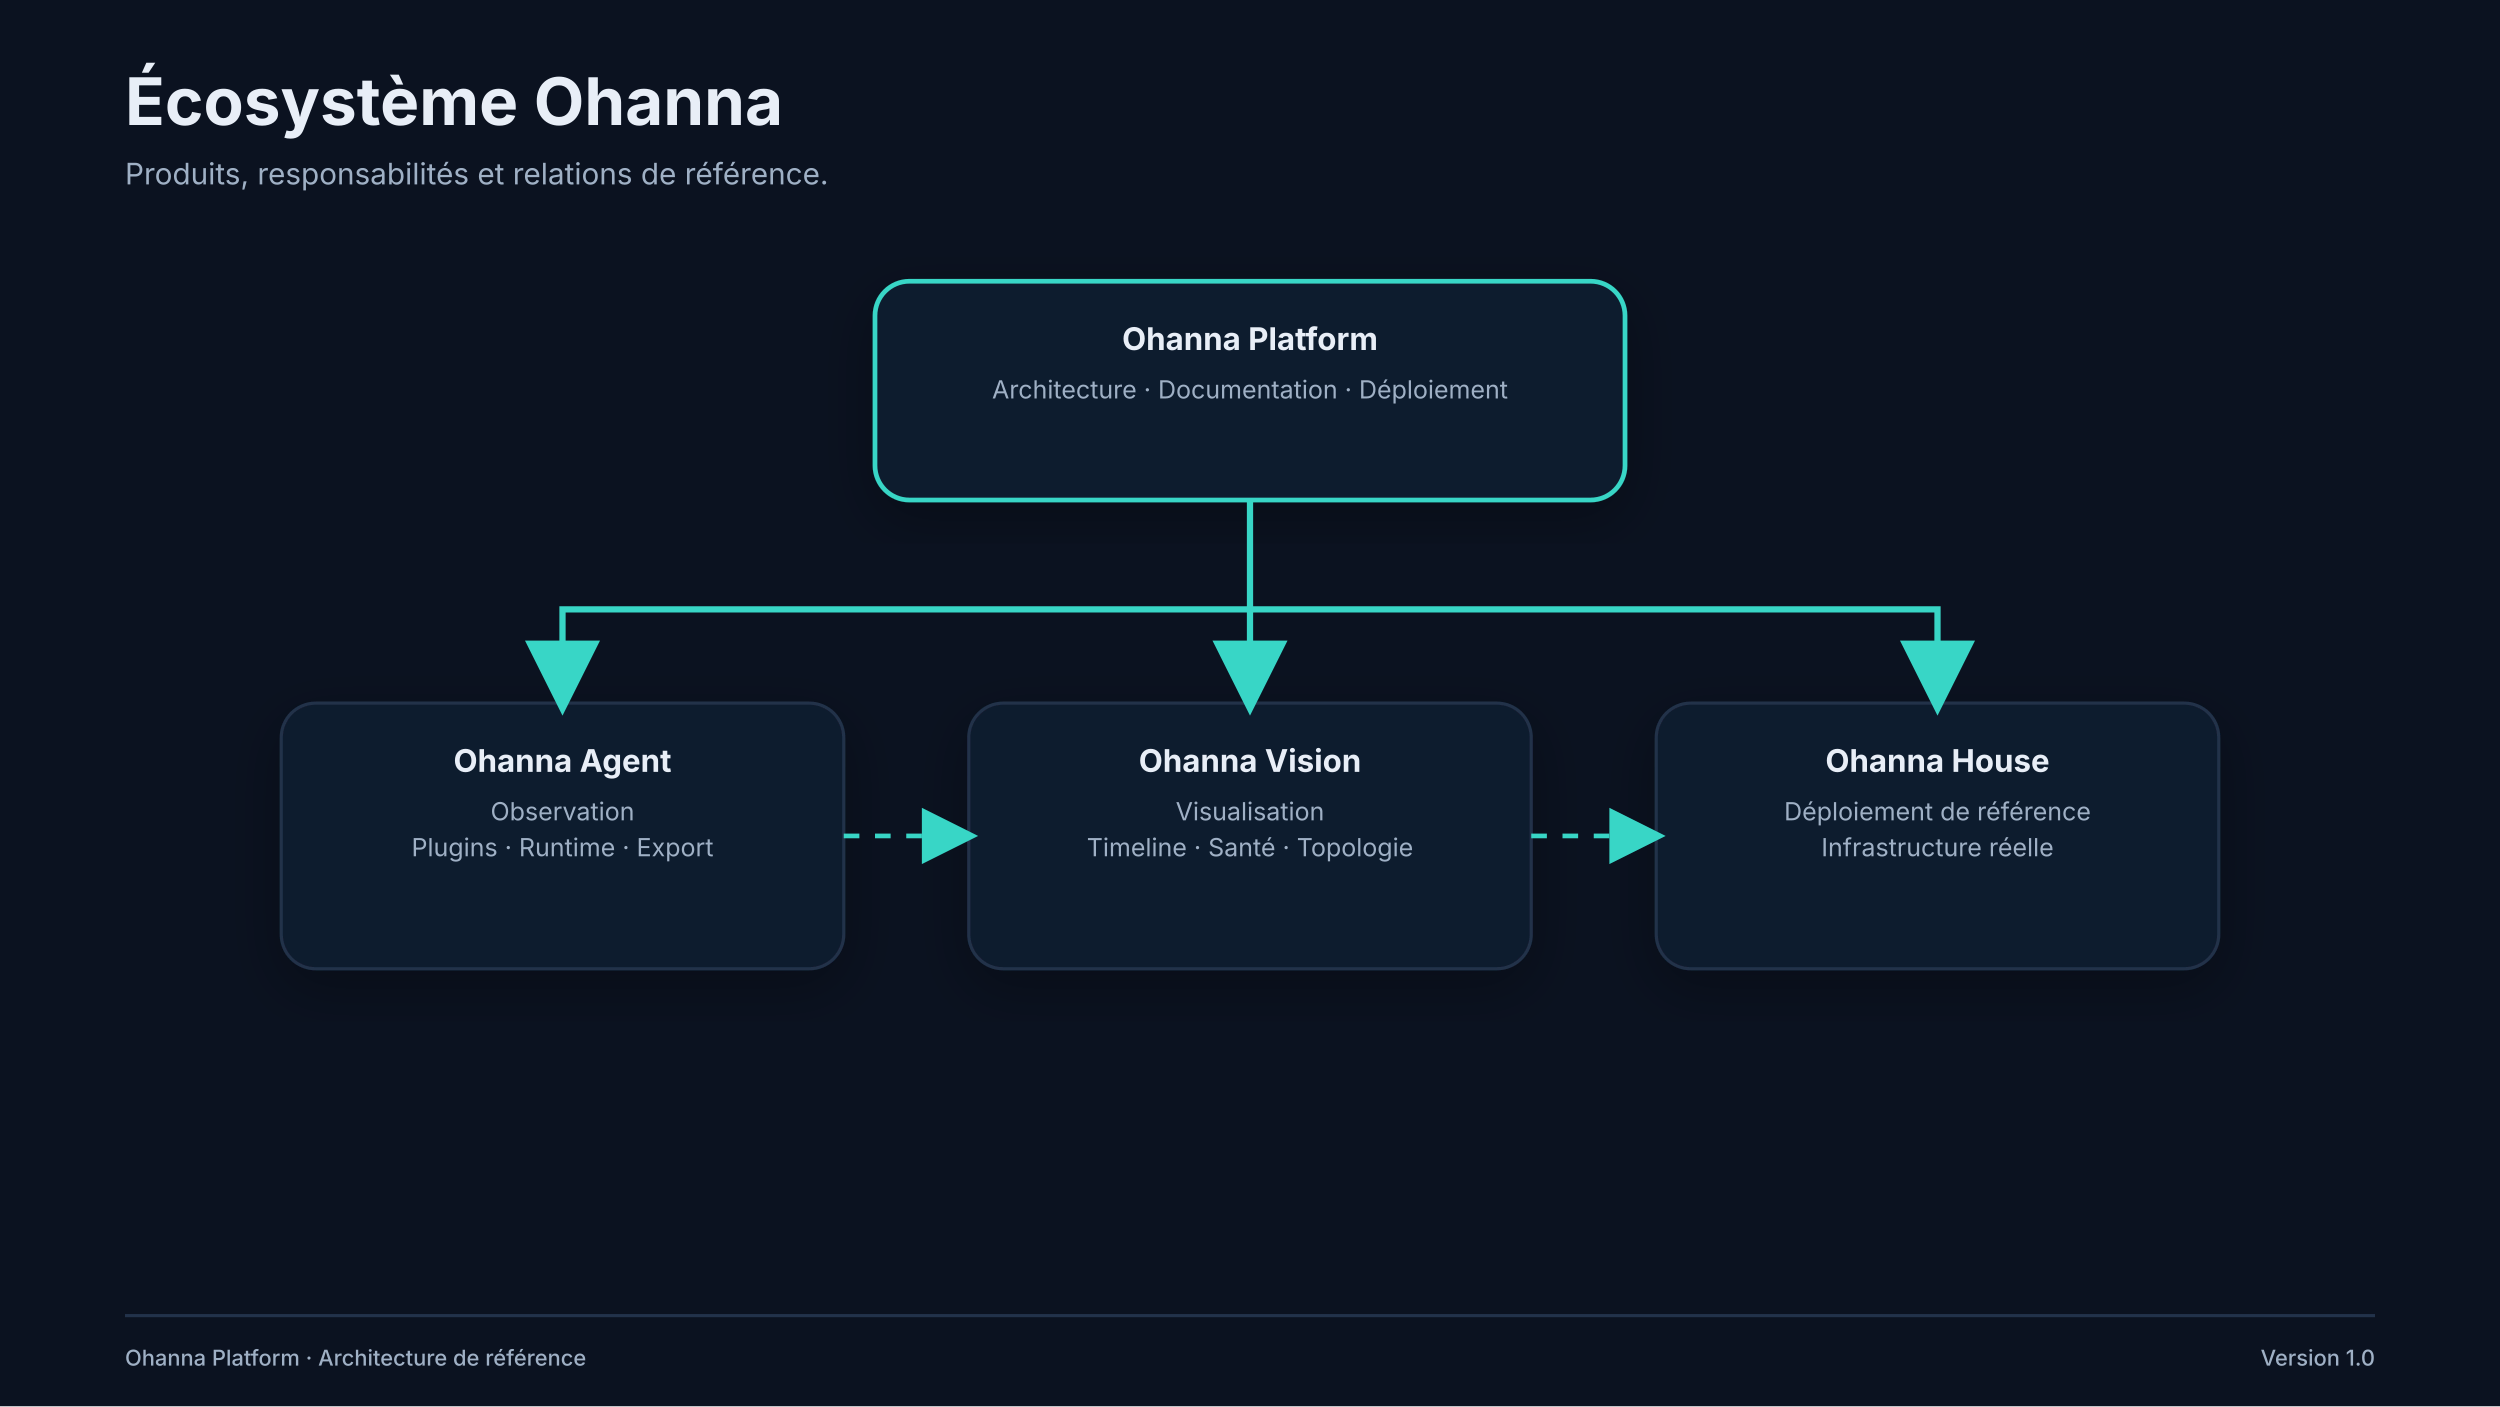
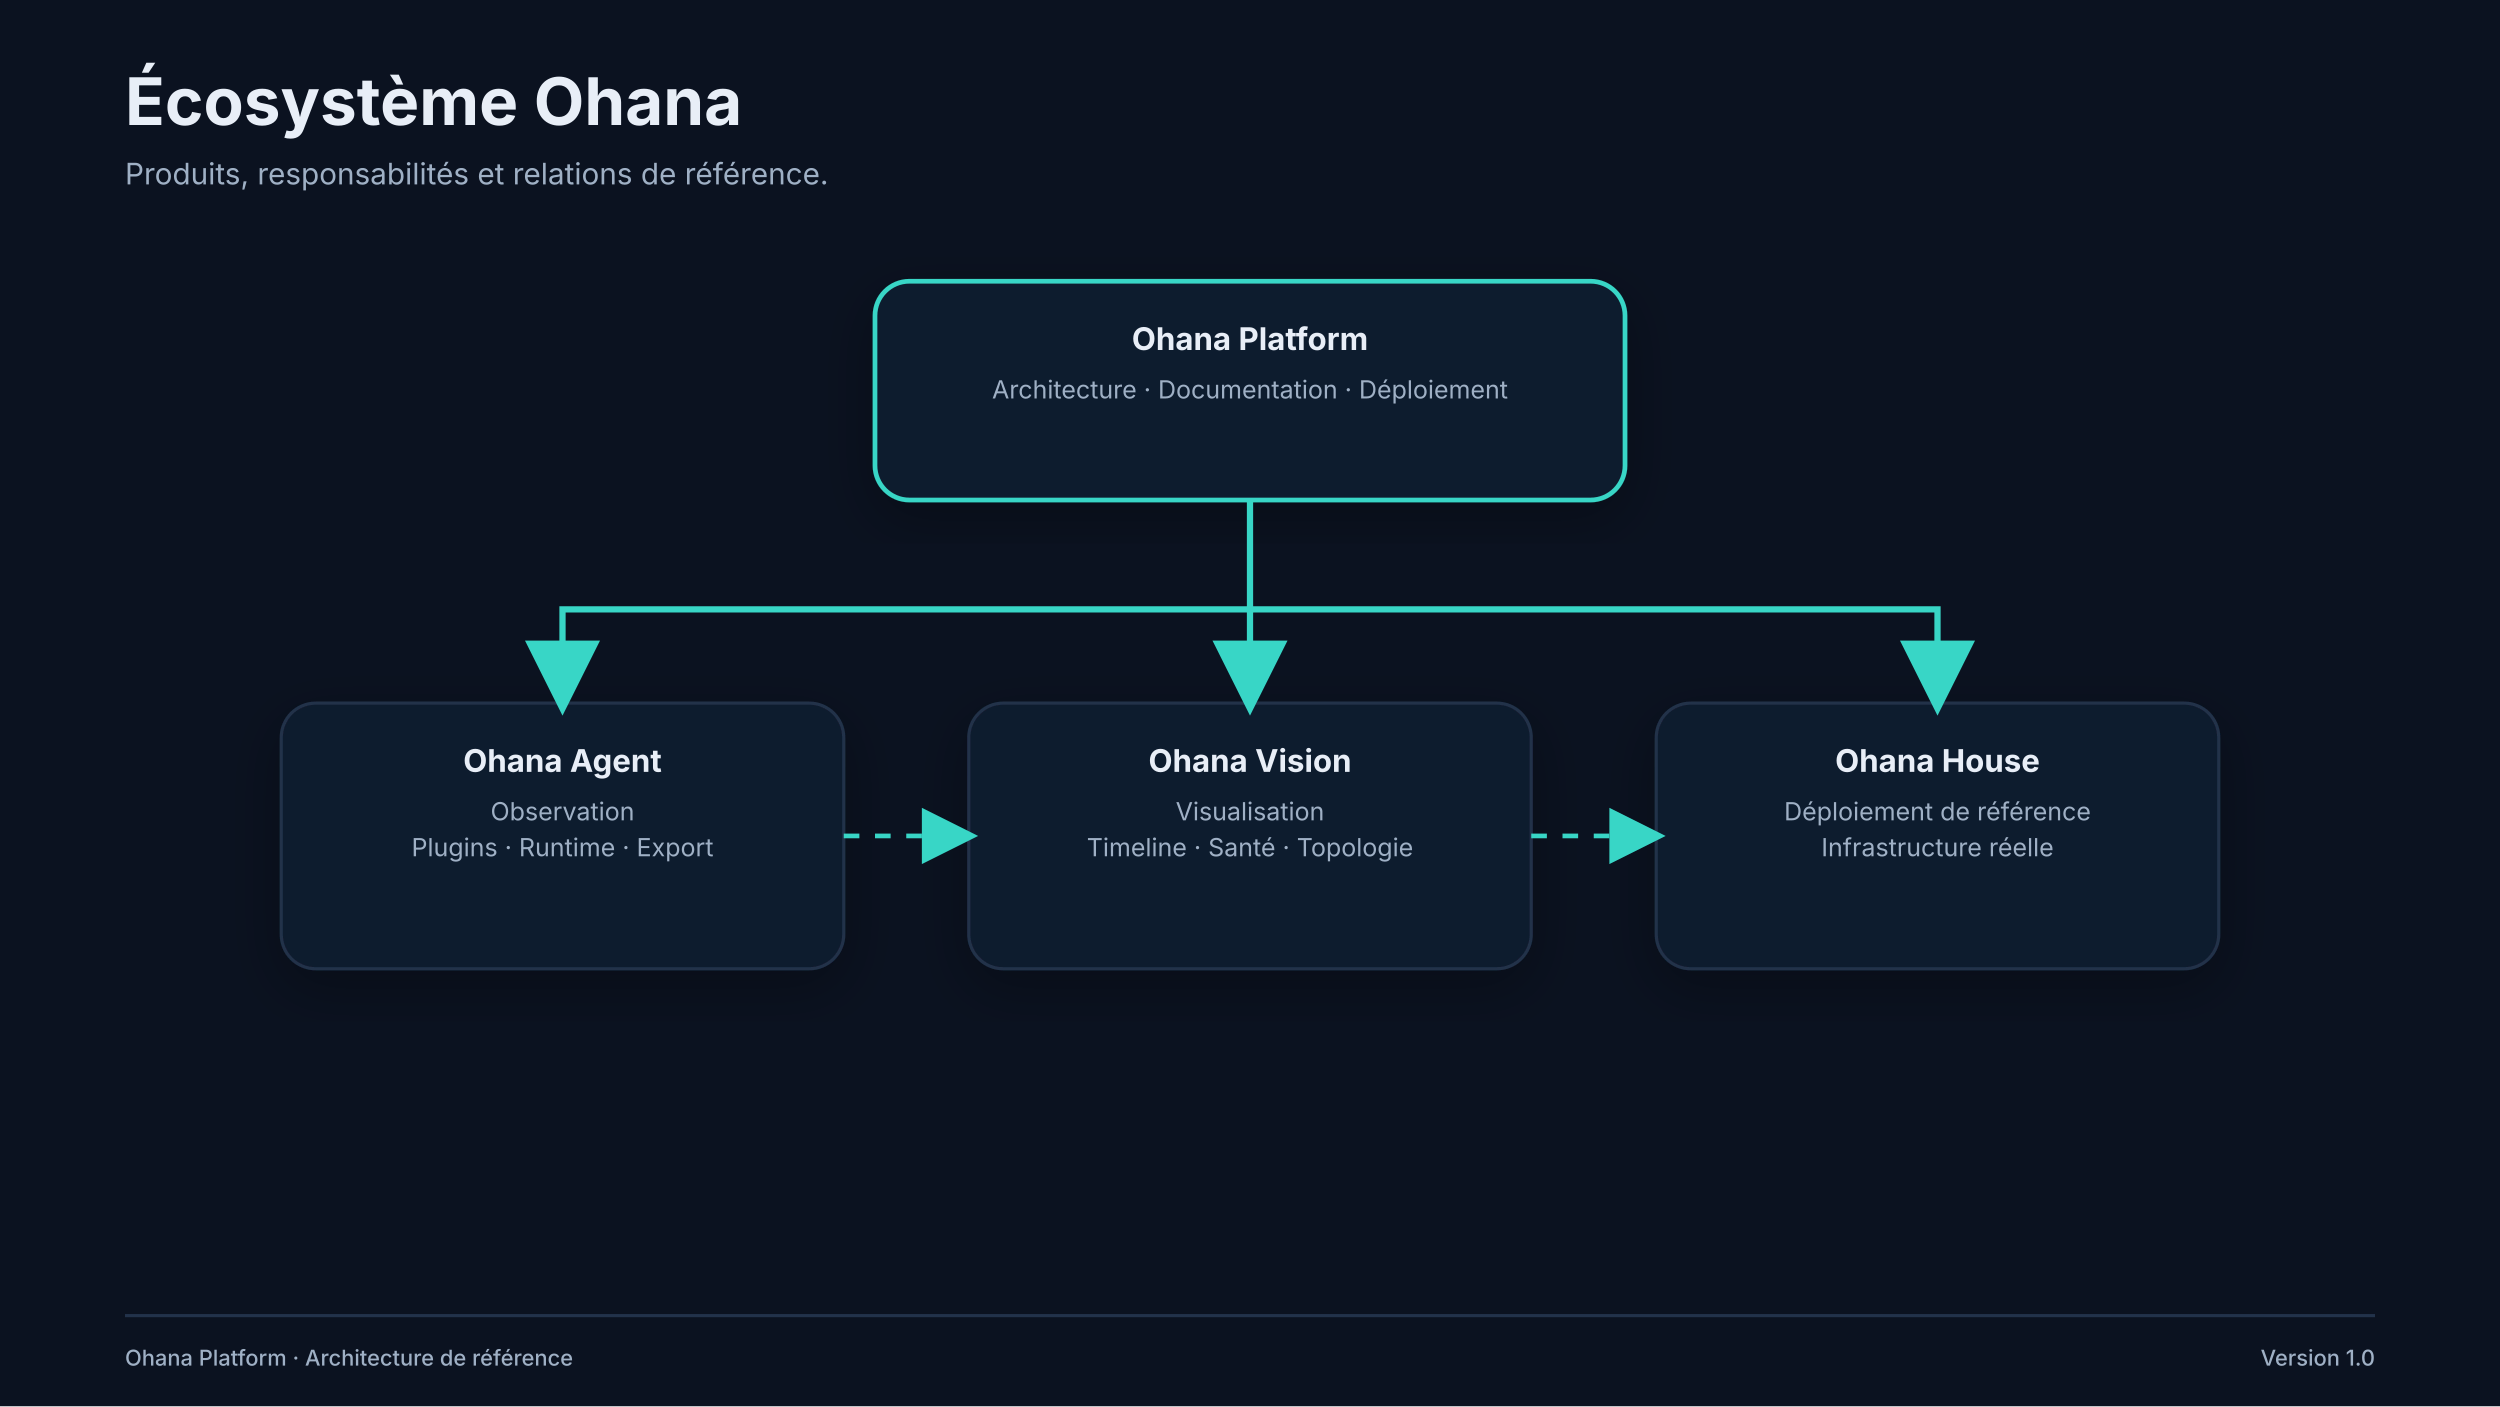
<svg xmlns="http://www.w3.org/2000/svg" width="1600" height="900" viewBox="0 0 1600 900" role="img" aria-labelledby="title desc">
  <defs>
    <filter id="shadow" x="-20%" y="-20%" width="140%" height="140%">
      <feDropShadow dx="0" dy="12" stdDeviation="18" flood-color="#000000" flood-opacity="0.28" />
    </filter>
    <marker id="arrow" markerWidth="12" markerHeight="12" refX="10" refY="6" orient="auto" markerUnits="strokeWidth">
      <path d="M0,0 L12,6 L0,12 Z" fill="#38D6C6" />
    </marker>
    <marker id="arrow-muted" markerWidth="12" markerHeight="12" refX="10" refY="6" orient="auto" markerUnits="strokeWidth">
      <path d="M0,0 L12,6 L0,12 Z" fill="#9FB0C5" />
    </marker>
    <style>
      .title { font: 700 42px Inter, Segoe UI, Arial, sans-serif; fill: #E8EEF7; }
      .subtitle { font: 400 19px Inter, Segoe UI, Arial, sans-serif; fill: #9FB0C5; }
      .section { font: 700 22px Inter, Segoe UI, Arial, sans-serif; fill: #E8EEF7; }
      .label { font: 650 20px Inter, Segoe UI, Arial, sans-serif; fill: #E8EEF7; }
      .small { font: 400 16px Inter, Segoe UI, Arial, sans-serif; fill: #9FB0C5; }
      .tiny { font: 500 14px Inter, Segoe UI, Arial, sans-serif; fill: #9FB0C5; }
      .box { fill: #111B2E; stroke: #22324A; stroke-width: 2; rx: 22; }
      .box2 { fill: #16243A; stroke: #22324A; stroke-width: 2; rx: 18; }
      .accent-box { fill: #111B2E; stroke: #38D6C6; stroke-width: 3; rx: 22; }
      .line { fill: none; stroke: #38D6C6; stroke-width: 4; marker-end: url(#arrow); }
      .line-muted { fill: none; stroke: #9FB0C5; stroke-width: 3; marker-end: url(#arrow-muted); }
      .dash { fill: none; stroke: #38D6C6; stroke-width: 3; stroke-dasharray: 10 10; marker-end: url(#arrow); }
      .node { fill: #38D6C6; }
    </style>
  </defs>
  <rect width="100%" height="100%" fill="#0B1220" />
-   <text x="80" y="80" class="title">Écosystème Ohanna</text>
+   <text x="80" y="80" class="title">Écosystème Ohana</text>
  <text x="80" y="118" class="subtitle">Produits, responsabilités et relations de référence.</text>
  <rect x="560" y="180" width="480" height="140" class="accent-box" filter="url(#shadow)" />
-   <text x="800.0" y="224" text-anchor="middle" class="label">Ohanna Platform</text>
+   <text x="800.0" y="224" text-anchor="middle" class="label">Ohana Platform</text>
  <text x="800.0" y="255" text-anchor="middle" class="small">Architecture · Documentation · Déploiement</text>
  <rect x="180" y="450" width="360" height="170" class="box" filter="url(#shadow)" />
-   <text x="360.0" y="494" text-anchor="middle" class="label">Ohanna Agent</text>
+   <text x="360.0" y="494" text-anchor="middle" class="label">Ohana Agent</text>
  <text x="360.0" y="525" text-anchor="middle" class="small">Observation</text>
  <text x="360.0" y="548" text-anchor="middle" class="small">Plugins · Runtime · Export</text>
  <rect x="620" y="450" width="360" height="170" class="box" filter="url(#shadow)" />
-   <text x="800.0" y="494" text-anchor="middle" class="label">Ohanna Vision</text>
+   <text x="800.0" y="494" text-anchor="middle" class="label">Ohana Vision</text>
  <text x="800.0" y="525" text-anchor="middle" class="small">Visualisation</text>
  <text x="800.0" y="548" text-anchor="middle" class="small">Timeline · Santé · Topologie</text>
  <rect x="1060" y="450" width="360" height="170" class="box" filter="url(#shadow)" />
-   <text x="1240.0" y="494" text-anchor="middle" class="label">Ohanna House</text>
+   <text x="1240.0" y="494" text-anchor="middle" class="label">Ohana House</text>
  <text x="1240.0" y="525" text-anchor="middle" class="small">Déploiement de référence</text>
  <text x="1240.0" y="548" text-anchor="middle" class="small">Infrastructure réelle</text>
  <path d="M800 320 V390 H360 V450" class="line" />
  <path d="M800 390 H800 V450" class="line" />
  <path d="M800 390 H1240 V450" class="line" />
  <path d="M540 535 H620" class="dash" />
  <path d="M980 535 H1060" class="dash" />
  <line x1="80" y1="842" x2="1520" y2="842" stroke="#22324A" stroke-width="2" />
-   <text x="80" y="874" class="tiny">Ohanna Platform · Architecture de référence</text>
+   <text x="80" y="874" class="tiny">Ohana Platform · Architecture de référence</text>
  <text x="1520" y="874" text-anchor="end" class="tiny">Version 1.0</text>
</svg>
